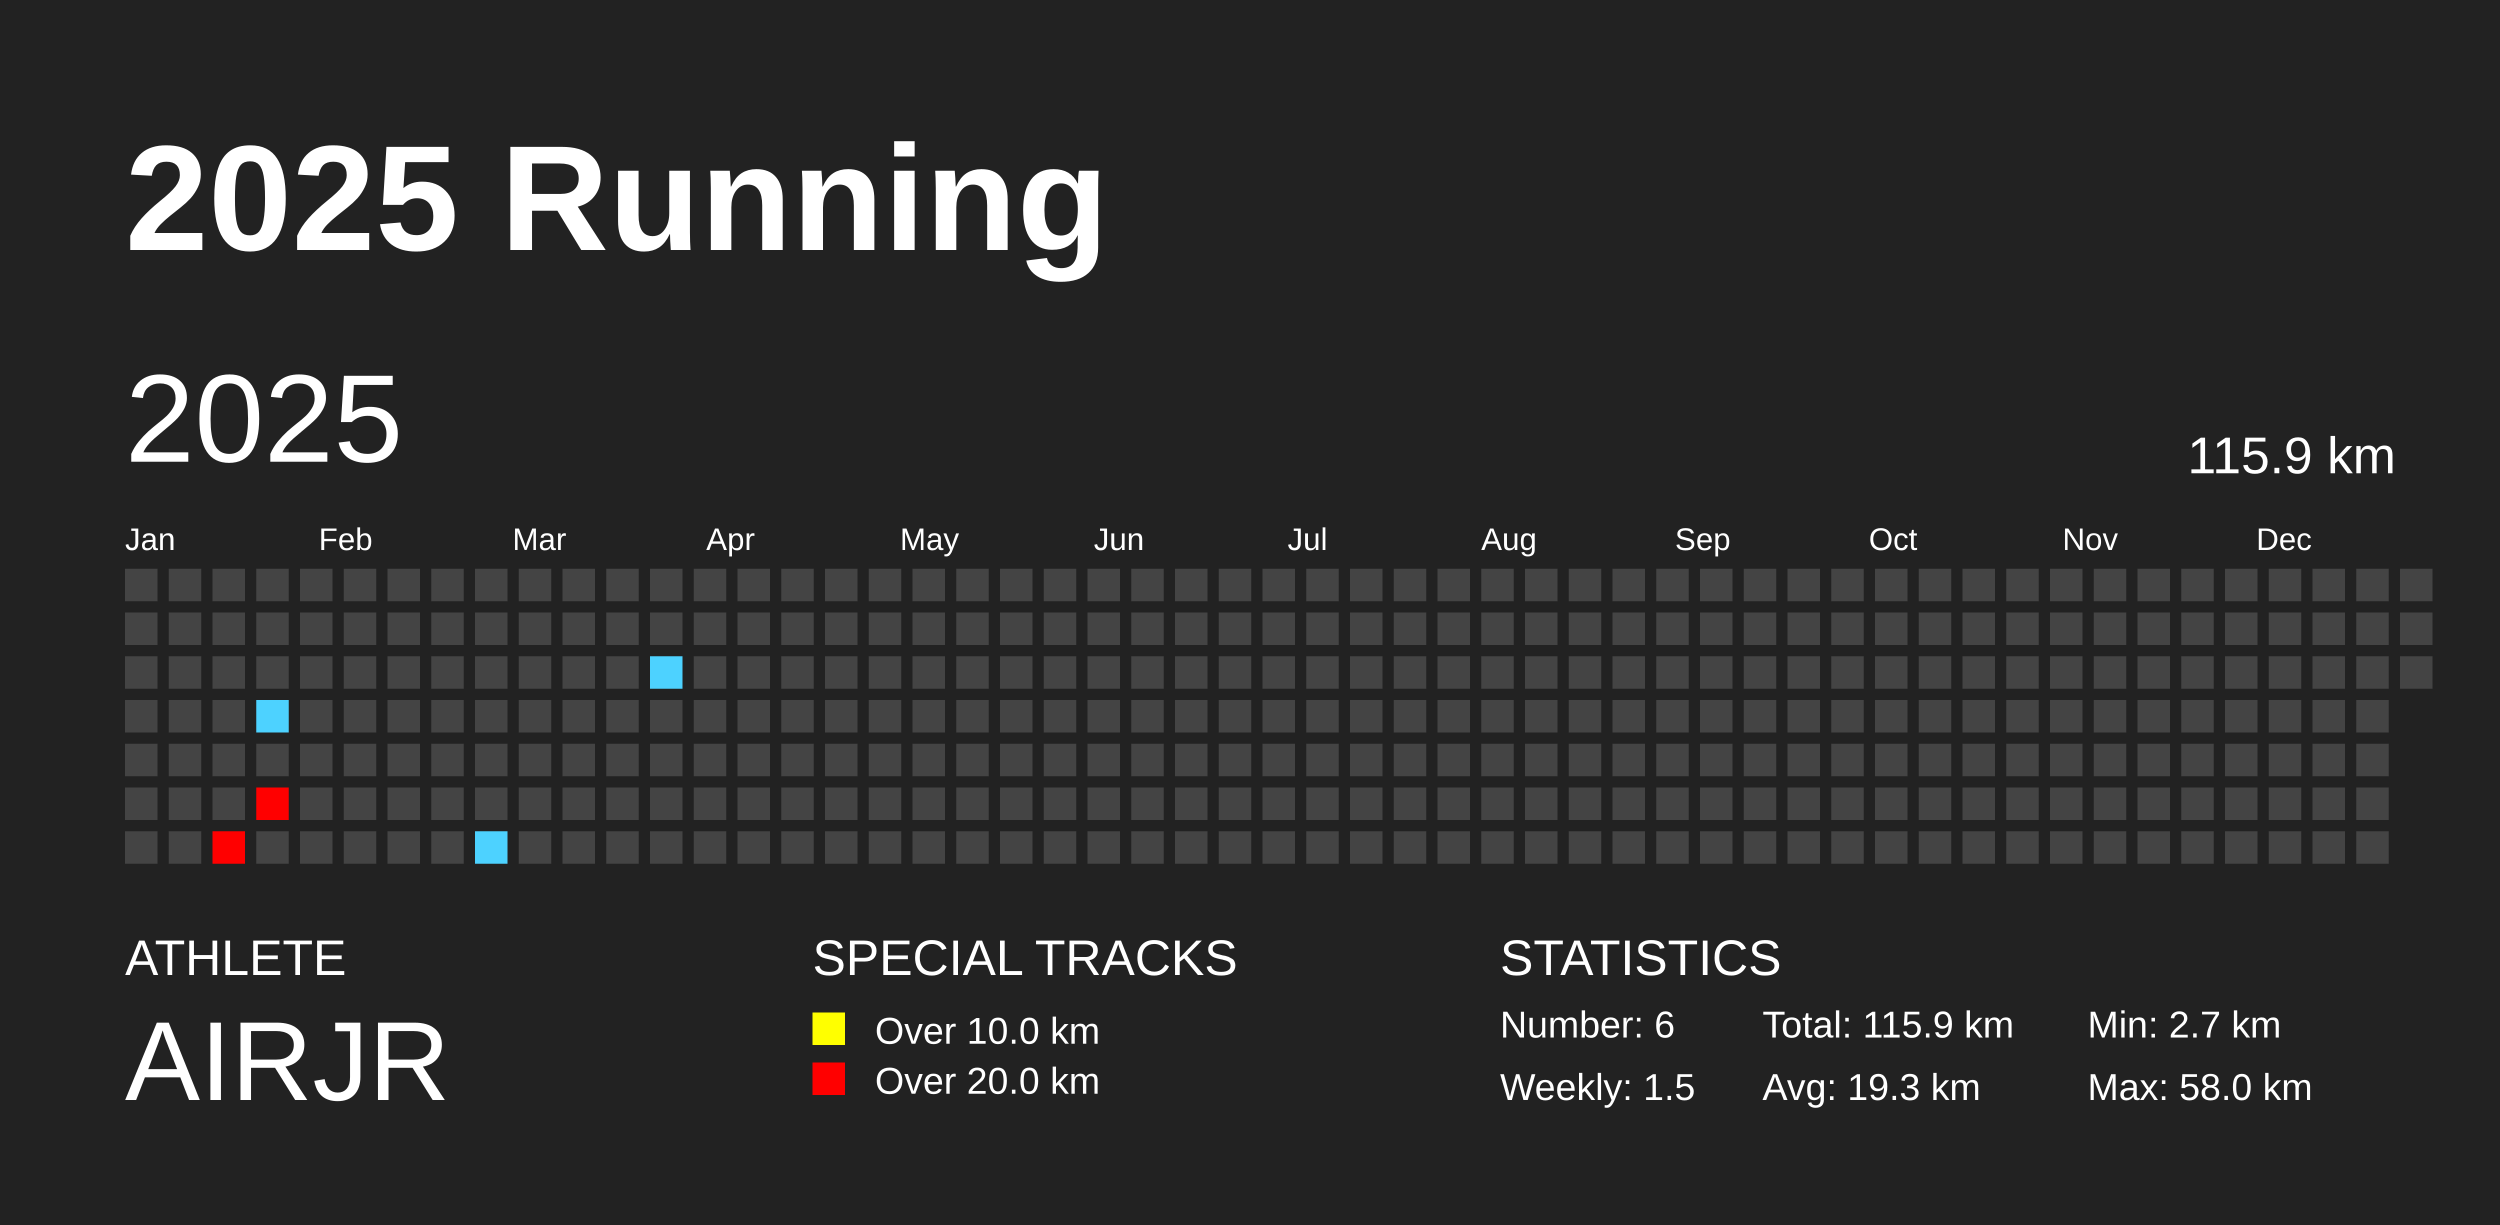
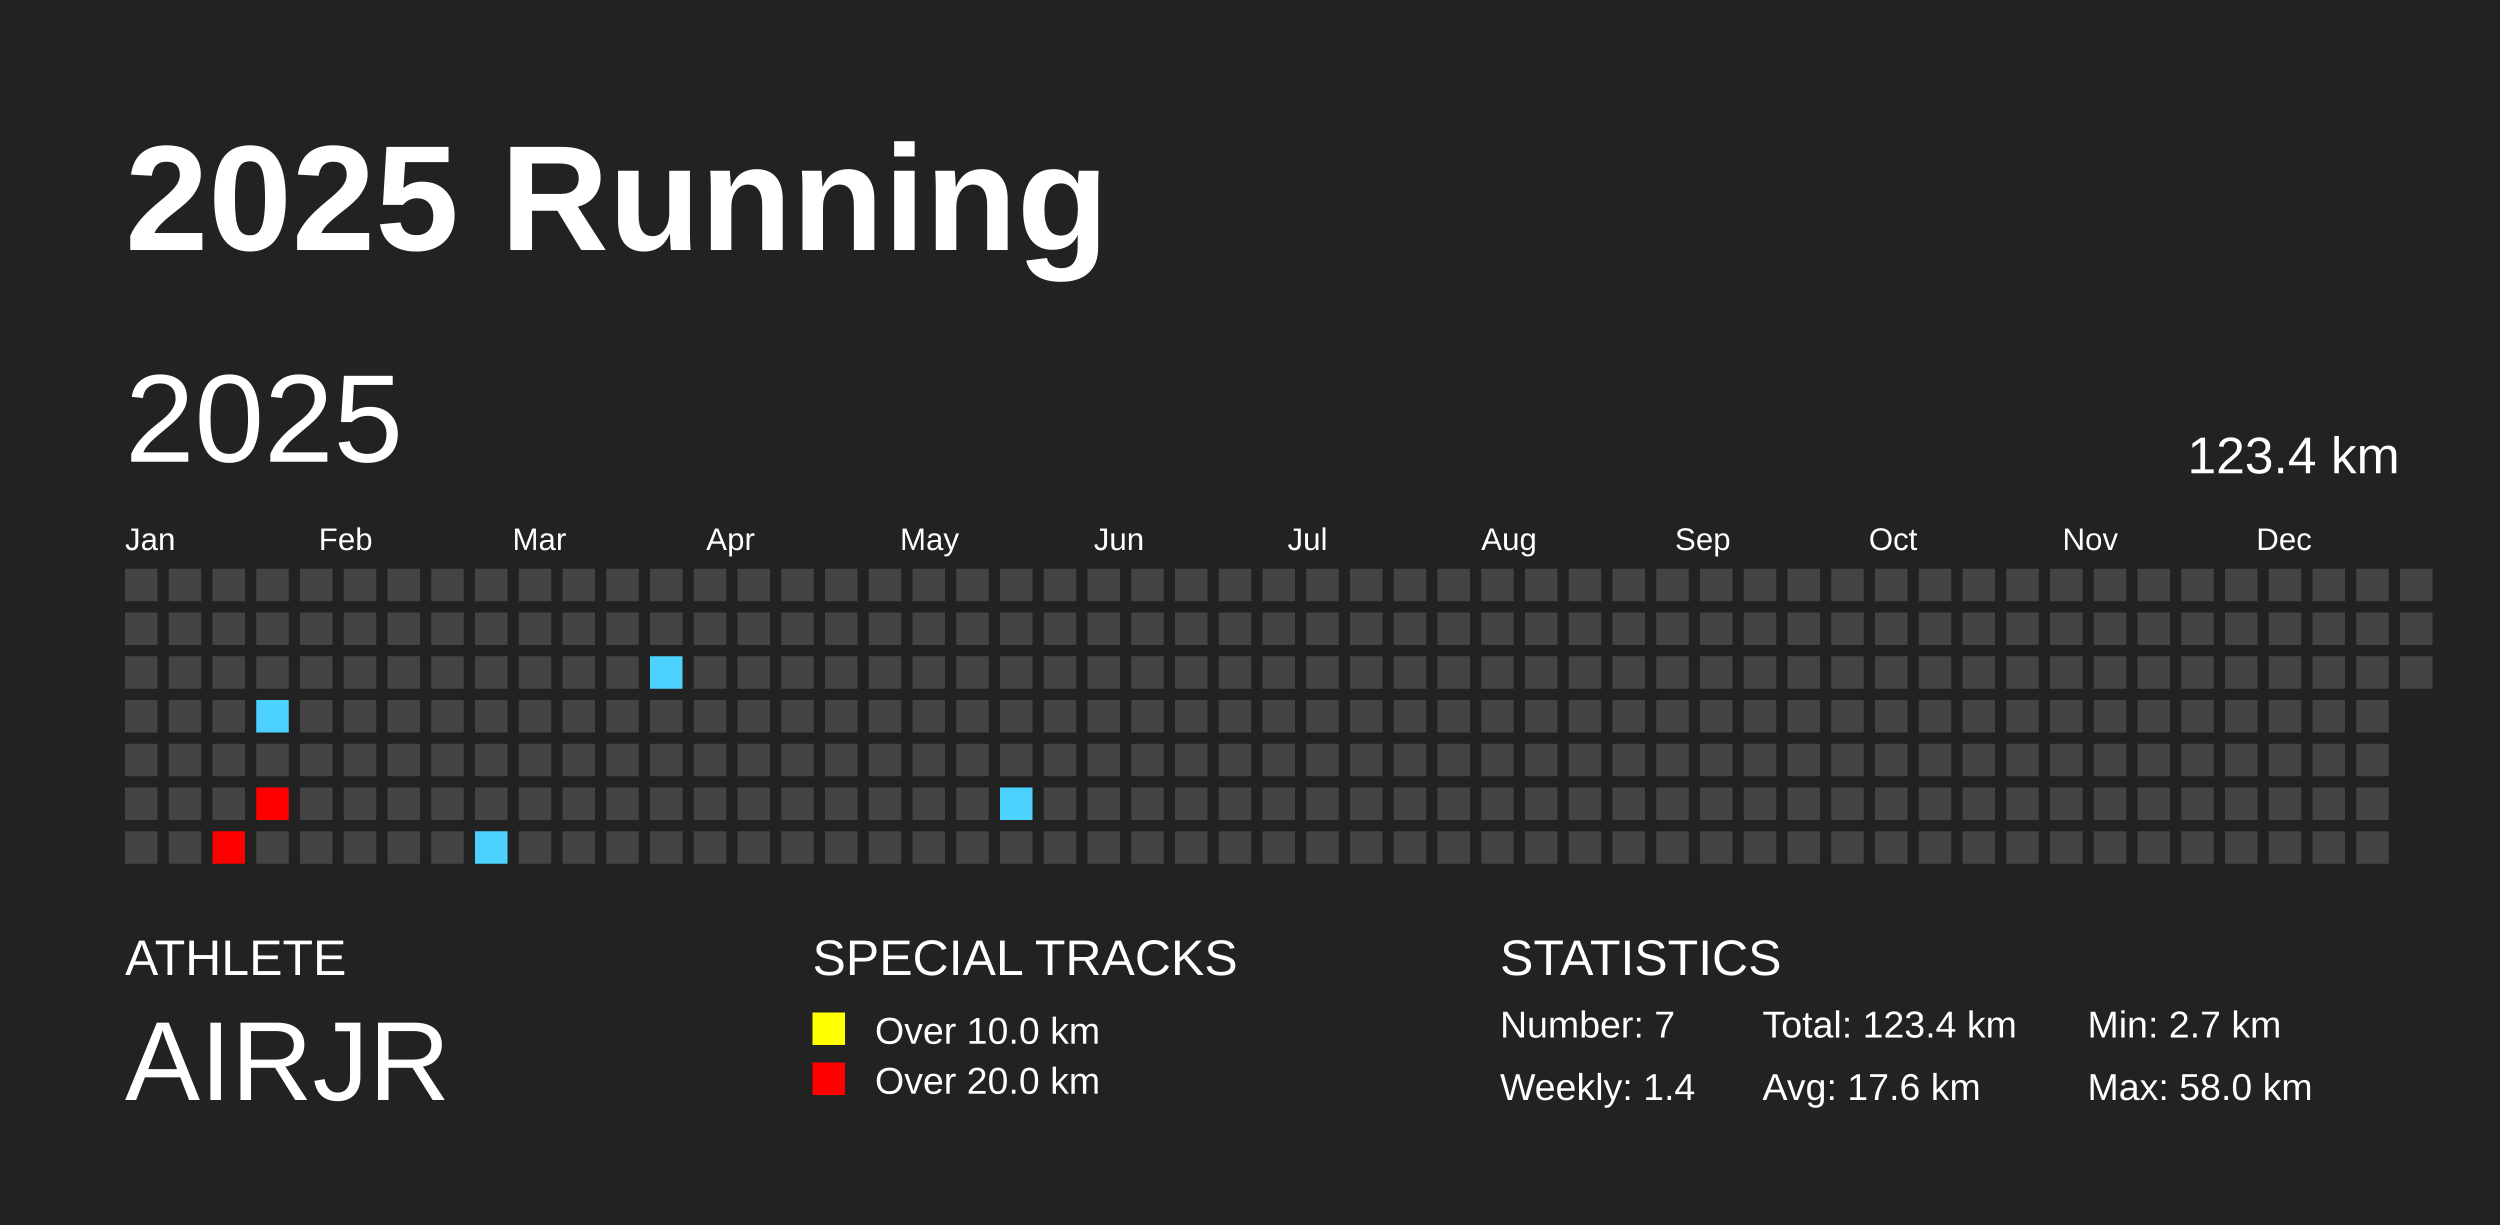
<svg xmlns="http://www.w3.org/2000/svg" baseProfile="full" height="98mm" version="1.1" viewBox="0,0,200,98" width="200mm">
  <defs />
  <rect fill="#222222" height="98" width="200" x="0" y="0" />
  <text fill="#FFFFFF" style="font-size:12px; font-family:Arial; font-weight:bold;" x="10" y="20">2025 Running</text>
  <text fill="#FFFFFF" style="font-size:4px; font-family:Arial" x="10" y="78">ATHLETE</text>
  <text fill="#FFFFFF" style="font-size:9px; font-family:Arial" x="10" y="88">AIRJR</text>
  <text fill="#FFFFFF" style="font-size:4px; font-family:Arial" x="65" y="78">SPECIAL TRACKS</text>
  <rect fill="yellow" height="2.6" width="2.6" x="65" y="81" />
  <text fill="#FFFFFF" style="font-size:3px; font-family:Arial" x="70" y="83.5">Over 10.0 km</text>
  <rect fill="red" height="2.6" width="2.6" x="65" y="85" />
  <text fill="#FFFFFF" style="font-size:3px; font-family:Arial" x="70" y="87.5">Over 20.0 km</text>
  <text fill="#FFFFFF" style="font-size:4px; font-family:Arial" x="120" y="78">STATISTICS</text>
-   <text fill="#FFFFFF" style="font-size:3px; font-family:Arial" x="120" y="83">Number: 6</text>
-   <text fill="#FFFFFF" style="font-size:3px; font-family:Arial" x="120" y="88">Weekly: 1.5</text>
-   <text fill="#FFFFFF" style="font-size:3px; font-family:Arial" x="141" y="83">Total: 115.9 km</text>
-   <text fill="#FFFFFF" style="font-size:3px; font-family:Arial" x="141" y="88">Avg: 19.3 km</text>
+   <text fill="#FFFFFF" style="font-size:3px; font-family:Arial" x="120" y="83">Number: 7</text>
+   <text fill="#FFFFFF" style="font-size:3px; font-family:Arial" x="120" y="88">Weekly: 1.4</text>
+   <text fill="#FFFFFF" style="font-size:3px; font-family:Arial" x="141" y="83">Total: 123.4 km</text>
+   <text fill="#FFFFFF" style="font-size:3px; font-family:Arial" x="141" y="88">Avg: 17.6 km</text>
  <text fill="#FFFFFF" style="font-size:3px; font-family:Arial" x="167" y="83">Min: 2.7 km</text>
  <text fill="#FFFFFF" style="font-size:3px; font-family:Arial" x="167" y="88">Max: 58.0 km</text>
  <text dominant-baseline="hanging" fill="#FFFFFF" style="font-size:10.0px; font-family:Arial;" x="10" y="30">2025</text>
-   <text dominant-baseline="hanging" fill="#FFFFFF" style="font-size:4.125px; font-family:Arial;" x="175" y="35">115.9 km</text>
+   <text dominant-baseline="hanging" fill="#FFFFFF" style="font-size:4.125px; font-family:Arial;" x="175" y="35">123.4 km</text>
  <text fill="#FFFFFF" style="font-size:2.5px; font-family:Arial" x="10.0" y="44">Jan</text>
  <text fill="#FFFFFF" style="font-size:2.5px; font-family:Arial" x="25.5" y="44">Feb</text>
  <text fill="#FFFFFF" style="font-size:2.5px; font-family:Arial" x="41.0" y="44">Mar</text>
  <text fill="#FFFFFF" style="font-size:2.5px; font-family:Arial" x="56.5" y="44">Apr</text>
  <text fill="#FFFFFF" style="font-size:2.5px; font-family:Arial" x="72.0" y="44">May</text>
  <text fill="#FFFFFF" style="font-size:2.5px; font-family:Arial" x="87.5" y="44">Jun</text>
  <text fill="#FFFFFF" style="font-size:2.5px; font-family:Arial" x="103.0" y="44">Jul</text>
  <text fill="#FFFFFF" style="font-size:2.5px; font-family:Arial" x="118.5" y="44">Aug</text>
  <text fill="#FFFFFF" style="font-size:2.5px; font-family:Arial" x="134.0" y="44">Sep</text>
  <text fill="#FFFFFF" style="font-size:2.5px; font-family:Arial" x="149.5" y="44">Oct</text>
  <text fill="#FFFFFF" style="font-size:2.5px; font-family:Arial" x="165.0" y="44">Nov</text>
  <text fill="#FFFFFF" style="font-size:2.5px; font-family:Arial" x="180.5" y="44">Dec</text>
  <rect fill="#444444" height="2.6" width="2.6" x="10.0" y="45.5" />
  <rect fill="#444444" height="2.6" width="2.6" x="10.0" y="49.0" />
  <rect fill="#444444" height="2.6" width="2.6" x="10.0" y="52.5" />
  <rect fill="#444444" height="2.6" width="2.6" x="10.0" y="56.0" />
  <rect fill="#444444" height="2.6" width="2.6" x="10.0" y="59.5" />
  <rect fill="#444444" height="2.6" width="2.6" x="10.0" y="63.0" />
  <rect fill="#444444" height="2.6" width="2.6" x="10.0" y="66.5" />
  <rect fill="#444444" height="2.6" width="2.6" x="13.5" y="45.5" />
  <rect fill="#444444" height="2.6" width="2.6" x="13.5" y="49.0" />
  <rect fill="#444444" height="2.6" width="2.6" x="13.5" y="52.5" />
  <rect fill="#444444" height="2.6" width="2.6" x="13.5" y="56.0" />
  <rect fill="#444444" height="2.6" width="2.6" x="13.5" y="59.5" />
  <rect fill="#444444" height="2.6" width="2.6" x="13.5" y="63.0" />
  <rect fill="#444444" height="2.6" width="2.6" x="13.5" y="66.5" />
  <rect fill="#444444" height="2.6" width="2.6" x="17.0" y="45.5" />
  <rect fill="#444444" height="2.6" width="2.6" x="17.0" y="49.0" />
  <rect fill="#444444" height="2.6" width="2.6" x="17.0" y="52.5" />
  <rect fill="#444444" height="2.6" width="2.6" x="17.0" y="56.0" />
  <rect fill="#444444" height="2.6" width="2.6" x="17.0" y="59.5" />
  <rect fill="#444444" height="2.6" width="2.6" x="17.0" y="63.0" />
  <rect fill="red" height="2.6" width="2.6" x="17.0" y="66.5" />
  <rect fill="#444444" height="2.6" width="2.6" x="20.5" y="45.5" />
  <rect fill="#444444" height="2.6" width="2.6" x="20.5" y="49.0" />
  <rect fill="#444444" height="2.6" width="2.6" x="20.5" y="52.5" />
  <rect fill="#4dd2ff" height="2.6" width="2.6" x="20.5" y="56.0" />
  <rect fill="#444444" height="2.6" width="2.6" x="20.5" y="59.5" />
  <rect fill="red" height="2.6" width="2.6" x="20.5" y="63.0" />
  <rect fill="#444444" height="2.6" width="2.6" x="20.5" y="66.5" />
  <rect fill="#444444" height="2.6" width="2.6" x="24.0" y="45.5" />
  <rect fill="#444444" height="2.6" width="2.6" x="24.0" y="49.0" />
  <rect fill="#444444" height="2.6" width="2.6" x="24.0" y="52.5" />
  <rect fill="#444444" height="2.6" width="2.6" x="24.0" y="56.0" />
  <rect fill="#444444" height="2.6" width="2.6" x="24.0" y="59.5" />
  <rect fill="#444444" height="2.6" width="2.6" x="24.0" y="63.0" />
  <rect fill="#444444" height="2.6" width="2.6" x="24.0" y="66.5" />
  <rect fill="#444444" height="2.6" width="2.6" x="27.5" y="45.5" />
  <rect fill="#444444" height="2.6" width="2.6" x="27.5" y="49.0" />
  <rect fill="#444444" height="2.6" width="2.6" x="27.5" y="52.5" />
  <rect fill="#444444" height="2.6" width="2.6" x="27.5" y="56.0" />
  <rect fill="#444444" height="2.6" width="2.6" x="27.5" y="59.5" />
  <rect fill="#444444" height="2.6" width="2.6" x="27.5" y="63.0" />
  <rect fill="#444444" height="2.6" width="2.6" x="27.5" y="66.5" />
  <rect fill="#444444" height="2.6" width="2.6" x="31.0" y="45.5" />
  <rect fill="#444444" height="2.6" width="2.6" x="31.0" y="49.0" />
  <rect fill="#444444" height="2.6" width="2.6" x="31.0" y="52.5" />
  <rect fill="#444444" height="2.6" width="2.6" x="31.0" y="56.0" />
  <rect fill="#444444" height="2.6" width="2.6" x="31.0" y="59.5" />
  <rect fill="#444444" height="2.6" width="2.6" x="31.0" y="63.0" />
  <rect fill="#444444" height="2.6" width="2.6" x="31.0" y="66.5" />
  <rect fill="#444444" height="2.6" width="2.6" x="34.5" y="45.5" />
  <rect fill="#444444" height="2.6" width="2.6" x="34.5" y="49.0" />
  <rect fill="#444444" height="2.6" width="2.6" x="34.5" y="52.5" />
  <rect fill="#444444" height="2.6" width="2.6" x="34.5" y="56.0" />
  <rect fill="#444444" height="2.6" width="2.6" x="34.5" y="59.5" />
  <rect fill="#444444" height="2.6" width="2.6" x="34.5" y="63.0" />
  <rect fill="#444444" height="2.6" width="2.6" x="34.5" y="66.5" />
  <rect fill="#444444" height="2.6" width="2.6" x="38.0" y="45.5" />
  <rect fill="#444444" height="2.6" width="2.6" x="38.0" y="49.0" />
  <rect fill="#444444" height="2.6" width="2.6" x="38.0" y="52.5" />
  <rect fill="#444444" height="2.6" width="2.6" x="38.0" y="56.0" />
  <rect fill="#444444" height="2.6" width="2.6" x="38.0" y="59.5" />
  <rect fill="#444444" height="2.6" width="2.6" x="38.0" y="63.0" />
  <rect fill="#4dd2ff" height="2.6" width="2.6" x="38.0" y="66.5" />
  <rect fill="#444444" height="2.6" width="2.6" x="41.5" y="45.5" />
  <rect fill="#444444" height="2.6" width="2.6" x="41.5" y="49.0" />
  <rect fill="#444444" height="2.6" width="2.6" x="41.5" y="52.5" />
  <rect fill="#444444" height="2.6" width="2.6" x="41.5" y="56.0" />
  <rect fill="#444444" height="2.6" width="2.6" x="41.5" y="59.5" />
  <rect fill="#444444" height="2.6" width="2.6" x="41.5" y="63.0" />
  <rect fill="#444444" height="2.6" width="2.6" x="41.5" y="66.5" />
  <rect fill="#444444" height="2.6" width="2.6" x="45.0" y="45.5" />
  <rect fill="#444444" height="2.6" width="2.6" x="45.0" y="49.0" />
  <rect fill="#444444" height="2.6" width="2.6" x="45.0" y="52.5" />
  <rect fill="#444444" height="2.6" width="2.6" x="45.0" y="56.0" />
  <rect fill="#444444" height="2.6" width="2.6" x="45.0" y="59.5" />
  <rect fill="#444444" height="2.6" width="2.6" x="45.0" y="63.0" />
  <rect fill="#444444" height="2.6" width="2.6" x="45.0" y="66.5" />
  <rect fill="#444444" height="2.6" width="2.6" x="48.5" y="45.5" />
  <rect fill="#444444" height="2.6" width="2.6" x="48.5" y="49.0" />
  <rect fill="#444444" height="2.6" width="2.6" x="48.5" y="52.5" />
  <rect fill="#444444" height="2.6" width="2.6" x="48.5" y="56.0" />
  <rect fill="#444444" height="2.6" width="2.6" x="48.5" y="59.5" />
  <rect fill="#444444" height="2.6" width="2.6" x="48.5" y="63.0" />
  <rect fill="#444444" height="2.6" width="2.6" x="48.5" y="66.5" />
  <rect fill="#444444" height="2.6" width="2.6" x="52.0" y="45.5" />
  <rect fill="#444444" height="2.6" width="2.6" x="52.0" y="49.0" />
  <rect fill="#4dd2ff" height="2.6" width="2.6" x="52.0" y="52.5" />
  <rect fill="#444444" height="2.6" width="2.6" x="52.0" y="56.0" />
  <rect fill="#444444" height="2.6" width="2.6" x="52.0" y="59.5" />
  <rect fill="#444444" height="2.6" width="2.6" x="52.0" y="63.0" />
  <rect fill="#444444" height="2.6" width="2.6" x="52.0" y="66.5" />
  <rect fill="#444444" height="2.6" width="2.6" x="55.5" y="45.5" />
  <rect fill="#444444" height="2.6" width="2.6" x="55.5" y="49.0" />
  <rect fill="#444444" height="2.6" width="2.6" x="55.5" y="52.5" />
  <rect fill="#444444" height="2.6" width="2.6" x="55.5" y="56.0" />
  <rect fill="#444444" height="2.6" width="2.6" x="55.5" y="59.5" />
  <rect fill="#444444" height="2.6" width="2.6" x="55.5" y="63.0" />
  <rect fill="#444444" height="2.6" width="2.6" x="55.5" y="66.5" />
  <rect fill="#444444" height="2.6" width="2.6" x="59.0" y="45.5" />
  <rect fill="#444444" height="2.6" width="2.6" x="59.0" y="49.0" />
  <rect fill="#444444" height="2.6" width="2.6" x="59.0" y="52.5" />
  <rect fill="#444444" height="2.6" width="2.6" x="59.0" y="56.0" />
  <rect fill="#444444" height="2.6" width="2.6" x="59.0" y="59.5" />
  <rect fill="#444444" height="2.6" width="2.6" x="59.0" y="63.0" />
  <rect fill="#444444" height="2.6" width="2.6" x="59.0" y="66.5" />
  <rect fill="#444444" height="2.6" width="2.6" x="62.5" y="45.5" />
  <rect fill="#444444" height="2.6" width="2.6" x="62.5" y="49.0" />
  <rect fill="#444444" height="2.6" width="2.6" x="62.5" y="52.5" />
  <rect fill="#444444" height="2.6" width="2.6" x="62.5" y="56.0" />
  <rect fill="#444444" height="2.6" width="2.6" x="62.5" y="59.5" />
  <rect fill="#444444" height="2.6" width="2.6" x="62.5" y="63.0" />
  <rect fill="#444444" height="2.6" width="2.6" x="62.5" y="66.5" />
  <rect fill="#444444" height="2.6" width="2.6" x="66.0" y="45.5" />
  <rect fill="#444444" height="2.6" width="2.6" x="66.0" y="49.0" />
  <rect fill="#444444" height="2.6" width="2.6" x="66.0" y="52.5" />
  <rect fill="#444444" height="2.6" width="2.6" x="66.0" y="56.0" />
  <rect fill="#444444" height="2.6" width="2.6" x="66.0" y="59.5" />
  <rect fill="#444444" height="2.6" width="2.6" x="66.0" y="63.0" />
  <rect fill="#444444" height="2.6" width="2.6" x="66.0" y="66.5" />
  <rect fill="#444444" height="2.6" width="2.6" x="69.5" y="45.5" />
  <rect fill="#444444" height="2.6" width="2.6" x="69.5" y="49.0" />
  <rect fill="#444444" height="2.6" width="2.6" x="69.5" y="52.5" />
  <rect fill="#444444" height="2.6" width="2.6" x="69.5" y="56.0" />
  <rect fill="#444444" height="2.6" width="2.6" x="69.5" y="59.5" />
  <rect fill="#444444" height="2.6" width="2.6" x="69.5" y="63.0" />
  <rect fill="#444444" height="2.6" width="2.6" x="69.5" y="66.5" />
  <rect fill="#444444" height="2.6" width="2.6" x="73.0" y="45.5" />
  <rect fill="#444444" height="2.6" width="2.6" x="73.0" y="49.0" />
  <rect fill="#444444" height="2.6" width="2.6" x="73.0" y="52.5" />
  <rect fill="#444444" height="2.6" width="2.6" x="73.0" y="56.0" />
  <rect fill="#444444" height="2.6" width="2.6" x="73.0" y="59.5" />
  <rect fill="#444444" height="2.6" width="2.6" x="73.0" y="63.0" />
  <rect fill="#444444" height="2.6" width="2.6" x="73.0" y="66.5" />
  <rect fill="#444444" height="2.6" width="2.6" x="76.5" y="45.5" />
  <rect fill="#444444" height="2.6" width="2.6" x="76.5" y="49.0" />
  <rect fill="#444444" height="2.6" width="2.6" x="76.5" y="52.5" />
  <rect fill="#444444" height="2.6" width="2.6" x="76.5" y="56.0" />
  <rect fill="#444444" height="2.6" width="2.6" x="76.5" y="59.5" />
  <rect fill="#444444" height="2.6" width="2.6" x="76.5" y="63.0" />
  <rect fill="#444444" height="2.6" width="2.6" x="76.5" y="66.5" />
  <rect fill="#444444" height="2.6" width="2.6" x="80.0" y="45.5" />
  <rect fill="#444444" height="2.6" width="2.6" x="80.0" y="49.0" />
  <rect fill="#444444" height="2.6" width="2.6" x="80.0" y="52.5" />
  <rect fill="#444444" height="2.6" width="2.6" x="80.0" y="56.0" />
  <rect fill="#444444" height="2.6" width="2.6" x="80.0" y="59.5" />
-   <rect fill="#444444" height="2.6" width="2.6" x="80.0" y="63.0" />
+   <rect fill="#4dd2ff" height="2.6" width="2.6" x="80.0" y="63.0" />
  <rect fill="#444444" height="2.6" width="2.6" x="80.0" y="66.5" />
  <rect fill="#444444" height="2.6" width="2.6" x="83.5" y="45.5" />
  <rect fill="#444444" height="2.6" width="2.6" x="83.5" y="49.0" />
  <rect fill="#444444" height="2.6" width="2.6" x="83.5" y="52.5" />
  <rect fill="#444444" height="2.6" width="2.6" x="83.5" y="56.0" />
  <rect fill="#444444" height="2.6" width="2.6" x="83.5" y="59.5" />
  <rect fill="#444444" height="2.6" width="2.6" x="83.5" y="63.0" />
  <rect fill="#444444" height="2.6" width="2.6" x="83.5" y="66.5" />
  <rect fill="#444444" height="2.6" width="2.6" x="87.0" y="45.5" />
  <rect fill="#444444" height="2.6" width="2.6" x="87.0" y="49.0" />
  <rect fill="#444444" height="2.6" width="2.6" x="87.0" y="52.5" />
  <rect fill="#444444" height="2.6" width="2.6" x="87.0" y="56.0" />
  <rect fill="#444444" height="2.6" width="2.6" x="87.0" y="59.5" />
  <rect fill="#444444" height="2.6" width="2.6" x="87.0" y="63.0" />
  <rect fill="#444444" height="2.6" width="2.6" x="87.0" y="66.5" />
  <rect fill="#444444" height="2.6" width="2.6" x="90.5" y="45.5" />
  <rect fill="#444444" height="2.6" width="2.6" x="90.5" y="49.0" />
  <rect fill="#444444" height="2.6" width="2.6" x="90.5" y="52.5" />
  <rect fill="#444444" height="2.6" width="2.6" x="90.5" y="56.0" />
  <rect fill="#444444" height="2.6" width="2.6" x="90.5" y="59.5" />
  <rect fill="#444444" height="2.6" width="2.6" x="90.5" y="63.0" />
  <rect fill="#444444" height="2.6" width="2.6" x="90.5" y="66.5" />
  <rect fill="#444444" height="2.6" width="2.6" x="94.0" y="45.5" />
  <rect fill="#444444" height="2.6" width="2.6" x="94.0" y="49.0" />
  <rect fill="#444444" height="2.6" width="2.6" x="94.0" y="52.5" />
  <rect fill="#444444" height="2.6" width="2.6" x="94.0" y="56.0" />
  <rect fill="#444444" height="2.6" width="2.6" x="94.0" y="59.5" />
  <rect fill="#444444" height="2.6" width="2.6" x="94.0" y="63.0" />
  <rect fill="#444444" height="2.6" width="2.6" x="94.0" y="66.5" />
  <rect fill="#444444" height="2.6" width="2.6" x="97.5" y="45.5" />
  <rect fill="#444444" height="2.6" width="2.6" x="97.5" y="49.0" />
  <rect fill="#444444" height="2.6" width="2.6" x="97.5" y="52.5" />
  <rect fill="#444444" height="2.6" width="2.6" x="97.5" y="56.0" />
  <rect fill="#444444" height="2.6" width="2.6" x="97.5" y="59.5" />
  <rect fill="#444444" height="2.6" width="2.6" x="97.5" y="63.0" />
  <rect fill="#444444" height="2.6" width="2.6" x="97.5" y="66.5" />
  <rect fill="#444444" height="2.6" width="2.6" x="101.0" y="45.5" />
  <rect fill="#444444" height="2.6" width="2.6" x="101.0" y="49.0" />
  <rect fill="#444444" height="2.6" width="2.6" x="101.0" y="52.5" />
  <rect fill="#444444" height="2.6" width="2.6" x="101.0" y="56.0" />
  <rect fill="#444444" height="2.6" width="2.6" x="101.0" y="59.5" />
  <rect fill="#444444" height="2.6" width="2.6" x="101.0" y="63.0" />
  <rect fill="#444444" height="2.6" width="2.6" x="101.0" y="66.5" />
  <rect fill="#444444" height="2.6" width="2.6" x="104.5" y="45.5" />
  <rect fill="#444444" height="2.6" width="2.6" x="104.5" y="49.0" />
  <rect fill="#444444" height="2.6" width="2.6" x="104.5" y="52.5" />
  <rect fill="#444444" height="2.6" width="2.6" x="104.5" y="56.0" />
  <rect fill="#444444" height="2.6" width="2.6" x="104.5" y="59.5" />
  <rect fill="#444444" height="2.6" width="2.6" x="104.5" y="63.0" />
  <rect fill="#444444" height="2.6" width="2.6" x="104.5" y="66.5" />
  <rect fill="#444444" height="2.6" width="2.6" x="108.0" y="45.5" />
  <rect fill="#444444" height="2.6" width="2.6" x="108.0" y="49.0" />
  <rect fill="#444444" height="2.6" width="2.6" x="108.0" y="52.5" />
  <rect fill="#444444" height="2.6" width="2.6" x="108.0" y="56.0" />
  <rect fill="#444444" height="2.6" width="2.6" x="108.0" y="59.5" />
  <rect fill="#444444" height="2.6" width="2.6" x="108.0" y="63.0" />
  <rect fill="#444444" height="2.6" width="2.6" x="108.0" y="66.5" />
  <rect fill="#444444" height="2.6" width="2.6" x="111.5" y="45.5" />
  <rect fill="#444444" height="2.6" width="2.6" x="111.5" y="49.0" />
  <rect fill="#444444" height="2.6" width="2.6" x="111.5" y="52.5" />
  <rect fill="#444444" height="2.6" width="2.6" x="111.5" y="56.0" />
  <rect fill="#444444" height="2.6" width="2.6" x="111.5" y="59.5" />
  <rect fill="#444444" height="2.6" width="2.6" x="111.5" y="63.0" />
  <rect fill="#444444" height="2.6" width="2.6" x="111.5" y="66.5" />
  <rect fill="#444444" height="2.6" width="2.6" x="115.0" y="45.5" />
  <rect fill="#444444" height="2.6" width="2.6" x="115.0" y="49.0" />
  <rect fill="#444444" height="2.6" width="2.6" x="115.0" y="52.5" />
  <rect fill="#444444" height="2.6" width="2.6" x="115.0" y="56.0" />
  <rect fill="#444444" height="2.6" width="2.6" x="115.0" y="59.5" />
  <rect fill="#444444" height="2.6" width="2.6" x="115.0" y="63.0" />
  <rect fill="#444444" height="2.6" width="2.6" x="115.0" y="66.5" />
  <rect fill="#444444" height="2.6" width="2.6" x="118.5" y="45.5" />
  <rect fill="#444444" height="2.6" width="2.6" x="118.5" y="49.0" />
  <rect fill="#444444" height="2.6" width="2.6" x="118.5" y="52.5" />
  <rect fill="#444444" height="2.6" width="2.6" x="118.5" y="56.0" />
  <rect fill="#444444" height="2.6" width="2.6" x="118.5" y="59.5" />
  <rect fill="#444444" height="2.6" width="2.6" x="118.5" y="63.0" />
  <rect fill="#444444" height="2.6" width="2.6" x="118.5" y="66.5" />
  <rect fill="#444444" height="2.6" width="2.6" x="122.0" y="45.5" />
  <rect fill="#444444" height="2.6" width="2.6" x="122.0" y="49.0" />
  <rect fill="#444444" height="2.6" width="2.6" x="122.0" y="52.5" />
  <rect fill="#444444" height="2.6" width="2.6" x="122.0" y="56.0" />
  <rect fill="#444444" height="2.6" width="2.6" x="122.0" y="59.5" />
  <rect fill="#444444" height="2.6" width="2.6" x="122.0" y="63.0" />
  <rect fill="#444444" height="2.6" width="2.6" x="122.0" y="66.5" />
  <rect fill="#444444" height="2.6" width="2.6" x="125.5" y="45.5" />
  <rect fill="#444444" height="2.6" width="2.6" x="125.5" y="49.0" />
  <rect fill="#444444" height="2.6" width="2.6" x="125.5" y="52.5" />
  <rect fill="#444444" height="2.6" width="2.6" x="125.5" y="56.0" />
  <rect fill="#444444" height="2.6" width="2.6" x="125.5" y="59.5" />
  <rect fill="#444444" height="2.6" width="2.6" x="125.5" y="63.0" />
  <rect fill="#444444" height="2.6" width="2.6" x="125.5" y="66.5" />
  <rect fill="#444444" height="2.6" width="2.6" x="129.0" y="45.5" />
  <rect fill="#444444" height="2.6" width="2.6" x="129.0" y="49.0" />
  <rect fill="#444444" height="2.6" width="2.6" x="129.0" y="52.5" />
  <rect fill="#444444" height="2.6" width="2.6" x="129.0" y="56.0" />
  <rect fill="#444444" height="2.6" width="2.6" x="129.0" y="59.5" />
  <rect fill="#444444" height="2.6" width="2.6" x="129.0" y="63.0" />
  <rect fill="#444444" height="2.6" width="2.6" x="129.0" y="66.5" />
  <rect fill="#444444" height="2.6" width="2.6" x="132.5" y="45.5" />
  <rect fill="#444444" height="2.6" width="2.6" x="132.5" y="49.0" />
  <rect fill="#444444" height="2.6" width="2.6" x="132.5" y="52.5" />
  <rect fill="#444444" height="2.6" width="2.6" x="132.5" y="56.0" />
  <rect fill="#444444" height="2.6" width="2.6" x="132.5" y="59.5" />
  <rect fill="#444444" height="2.6" width="2.6" x="132.5" y="63.0" />
  <rect fill="#444444" height="2.6" width="2.6" x="132.5" y="66.5" />
  <rect fill="#444444" height="2.6" width="2.6" x="136.0" y="45.5" />
  <rect fill="#444444" height="2.6" width="2.6" x="136.0" y="49.0" />
  <rect fill="#444444" height="2.6" width="2.6" x="136.0" y="52.5" />
  <rect fill="#444444" height="2.6" width="2.6" x="136.0" y="56.0" />
  <rect fill="#444444" height="2.6" width="2.6" x="136.0" y="59.5" />
  <rect fill="#444444" height="2.6" width="2.6" x="136.0" y="63.0" />
  <rect fill="#444444" height="2.6" width="2.6" x="136.0" y="66.5" />
  <rect fill="#444444" height="2.6" width="2.6" x="139.5" y="45.5" />
  <rect fill="#444444" height="2.6" width="2.6" x="139.5" y="49.0" />
  <rect fill="#444444" height="2.6" width="2.6" x="139.5" y="52.5" />
  <rect fill="#444444" height="2.6" width="2.6" x="139.5" y="56.0" />
  <rect fill="#444444" height="2.6" width="2.6" x="139.5" y="59.5" />
  <rect fill="#444444" height="2.6" width="2.6" x="139.5" y="63.0" />
  <rect fill="#444444" height="2.6" width="2.6" x="139.5" y="66.5" />
  <rect fill="#444444" height="2.6" width="2.6" x="143.0" y="45.5" />
  <rect fill="#444444" height="2.6" width="2.6" x="143.0" y="49.0" />
  <rect fill="#444444" height="2.6" width="2.6" x="143.0" y="52.5" />
  <rect fill="#444444" height="2.6" width="2.6" x="143.0" y="56.0" />
  <rect fill="#444444" height="2.6" width="2.6" x="143.0" y="59.5" />
  <rect fill="#444444" height="2.6" width="2.6" x="143.0" y="63.0" />
  <rect fill="#444444" height="2.6" width="2.6" x="143.0" y="66.5" />
  <rect fill="#444444" height="2.6" width="2.6" x="146.5" y="45.5" />
  <rect fill="#444444" height="2.6" width="2.6" x="146.5" y="49.0" />
  <rect fill="#444444" height="2.6" width="2.6" x="146.5" y="52.5" />
  <rect fill="#444444" height="2.6" width="2.6" x="146.5" y="56.0" />
  <rect fill="#444444" height="2.6" width="2.6" x="146.5" y="59.5" />
  <rect fill="#444444" height="2.6" width="2.6" x="146.5" y="63.0" />
  <rect fill="#444444" height="2.6" width="2.6" x="146.5" y="66.5" />
  <rect fill="#444444" height="2.6" width="2.6" x="150.0" y="45.5" />
  <rect fill="#444444" height="2.6" width="2.6" x="150.0" y="49.0" />
  <rect fill="#444444" height="2.6" width="2.6" x="150.0" y="52.5" />
  <rect fill="#444444" height="2.6" width="2.6" x="150.0" y="56.0" />
  <rect fill="#444444" height="2.6" width="2.6" x="150.0" y="59.5" />
  <rect fill="#444444" height="2.6" width="2.6" x="150.0" y="63.0" />
  <rect fill="#444444" height="2.6" width="2.6" x="150.0" y="66.5" />
  <rect fill="#444444" height="2.6" width="2.6" x="153.5" y="45.5" />
  <rect fill="#444444" height="2.6" width="2.6" x="153.5" y="49.0" />
  <rect fill="#444444" height="2.6" width="2.6" x="153.5" y="52.5" />
  <rect fill="#444444" height="2.6" width="2.6" x="153.5" y="56.0" />
  <rect fill="#444444" height="2.6" width="2.6" x="153.5" y="59.5" />
  <rect fill="#444444" height="2.6" width="2.6" x="153.5" y="63.0" />
  <rect fill="#444444" height="2.6" width="2.6" x="153.5" y="66.5" />
  <rect fill="#444444" height="2.6" width="2.6" x="157.0" y="45.5" />
  <rect fill="#444444" height="2.6" width="2.6" x="157.0" y="49.0" />
  <rect fill="#444444" height="2.6" width="2.6" x="157.0" y="52.5" />
  <rect fill="#444444" height="2.6" width="2.6" x="157.0" y="56.0" />
  <rect fill="#444444" height="2.6" width="2.6" x="157.0" y="59.5" />
  <rect fill="#444444" height="2.6" width="2.6" x="157.0" y="63.0" />
  <rect fill="#444444" height="2.6" width="2.6" x="157.0" y="66.5" />
  <rect fill="#444444" height="2.6" width="2.6" x="160.5" y="45.5" />
  <rect fill="#444444" height="2.6" width="2.6" x="160.5" y="49.0" />
  <rect fill="#444444" height="2.6" width="2.6" x="160.5" y="52.5" />
  <rect fill="#444444" height="2.6" width="2.6" x="160.5" y="56.0" />
  <rect fill="#444444" height="2.6" width="2.6" x="160.5" y="59.5" />
  <rect fill="#444444" height="2.6" width="2.6" x="160.5" y="63.0" />
  <rect fill="#444444" height="2.6" width="2.6" x="160.5" y="66.5" />
  <rect fill="#444444" height="2.6" width="2.6" x="164.0" y="45.5" />
  <rect fill="#444444" height="2.6" width="2.6" x="164.0" y="49.0" />
  <rect fill="#444444" height="2.6" width="2.6" x="164.0" y="52.5" />
  <rect fill="#444444" height="2.6" width="2.6" x="164.0" y="56.0" />
  <rect fill="#444444" height="2.6" width="2.6" x="164.0" y="59.5" />
  <rect fill="#444444" height="2.6" width="2.6" x="164.0" y="63.0" />
  <rect fill="#444444" height="2.6" width="2.6" x="164.0" y="66.5" />
  <rect fill="#444444" height="2.6" width="2.6" x="167.5" y="45.5" />
  <rect fill="#444444" height="2.6" width="2.6" x="167.5" y="49.0" />
  <rect fill="#444444" height="2.6" width="2.6" x="167.5" y="52.5" />
  <rect fill="#444444" height="2.6" width="2.6" x="167.5" y="56.0" />
  <rect fill="#444444" height="2.6" width="2.6" x="167.5" y="59.5" />
  <rect fill="#444444" height="2.6" width="2.6" x="167.5" y="63.0" />
  <rect fill="#444444" height="2.6" width="2.6" x="167.5" y="66.5" />
  <rect fill="#444444" height="2.6" width="2.6" x="171.0" y="45.5" />
  <rect fill="#444444" height="2.6" width="2.6" x="171.0" y="49.0" />
  <rect fill="#444444" height="2.6" width="2.6" x="171.0" y="52.5" />
  <rect fill="#444444" height="2.6" width="2.6" x="171.0" y="56.0" />
  <rect fill="#444444" height="2.6" width="2.6" x="171.0" y="59.5" />
  <rect fill="#444444" height="2.6" width="2.6" x="171.0" y="63.0" />
  <rect fill="#444444" height="2.6" width="2.6" x="171.0" y="66.5" />
  <rect fill="#444444" height="2.6" width="2.6" x="174.5" y="45.5" />
  <rect fill="#444444" height="2.6" width="2.6" x="174.5" y="49.0" />
  <rect fill="#444444" height="2.6" width="2.6" x="174.5" y="52.5" />
  <rect fill="#444444" height="2.6" width="2.6" x="174.5" y="56.0" />
  <rect fill="#444444" height="2.6" width="2.6" x="174.5" y="59.5" />
  <rect fill="#444444" height="2.6" width="2.6" x="174.5" y="63.0" />
  <rect fill="#444444" height="2.6" width="2.6" x="174.5" y="66.5" />
  <rect fill="#444444" height="2.6" width="2.6" x="178.0" y="45.5" />
  <rect fill="#444444" height="2.6" width="2.6" x="178.0" y="49.0" />
  <rect fill="#444444" height="2.6" width="2.6" x="178.0" y="52.5" />
  <rect fill="#444444" height="2.6" width="2.6" x="178.0" y="56.0" />
  <rect fill="#444444" height="2.6" width="2.6" x="178.0" y="59.5" />
  <rect fill="#444444" height="2.6" width="2.6" x="178.0" y="63.0" />
  <rect fill="#444444" height="2.6" width="2.6" x="178.0" y="66.5" />
  <rect fill="#444444" height="2.6" width="2.6" x="181.5" y="45.5" />
  <rect fill="#444444" height="2.6" width="2.6" x="181.5" y="49.0" />
  <rect fill="#444444" height="2.6" width="2.6" x="181.5" y="52.5" />
  <rect fill="#444444" height="2.6" width="2.6" x="181.5" y="56.0" />
  <rect fill="#444444" height="2.6" width="2.6" x="181.5" y="59.5" />
  <rect fill="#444444" height="2.6" width="2.6" x="181.5" y="63.0" />
  <rect fill="#444444" height="2.6" width="2.6" x="181.5" y="66.5" />
  <rect fill="#444444" height="2.6" width="2.6" x="185.0" y="45.5" />
  <rect fill="#444444" height="2.6" width="2.6" x="185.0" y="49.0" />
  <rect fill="#444444" height="2.6" width="2.6" x="185.0" y="52.5" />
  <rect fill="#444444" height="2.6" width="2.6" x="185.0" y="56.0" />
  <rect fill="#444444" height="2.6" width="2.6" x="185.0" y="59.5" />
  <rect fill="#444444" height="2.6" width="2.6" x="185.0" y="63.0" />
  <rect fill="#444444" height="2.6" width="2.6" x="185.0" y="66.5" />
  <rect fill="#444444" height="2.6" width="2.6" x="188.5" y="45.5" />
  <rect fill="#444444" height="2.6" width="2.6" x="188.5" y="49.0" />
  <rect fill="#444444" height="2.6" width="2.6" x="188.5" y="52.5" />
  <rect fill="#444444" height="2.6" width="2.6" x="188.5" y="56.0" />
  <rect fill="#444444" height="2.6" width="2.6" x="188.5" y="59.5" />
  <rect fill="#444444" height="2.6" width="2.6" x="188.5" y="63.0" />
  <rect fill="#444444" height="2.6" width="2.6" x="188.5" y="66.5" />
  <rect fill="#444444" height="2.6" width="2.6" x="192.0" y="45.5" />
  <rect fill="#444444" height="2.6" width="2.6" x="192.0" y="49.0" />
  <rect fill="#444444" height="2.6" width="2.6" x="192.0" y="52.5" />
</svg>
